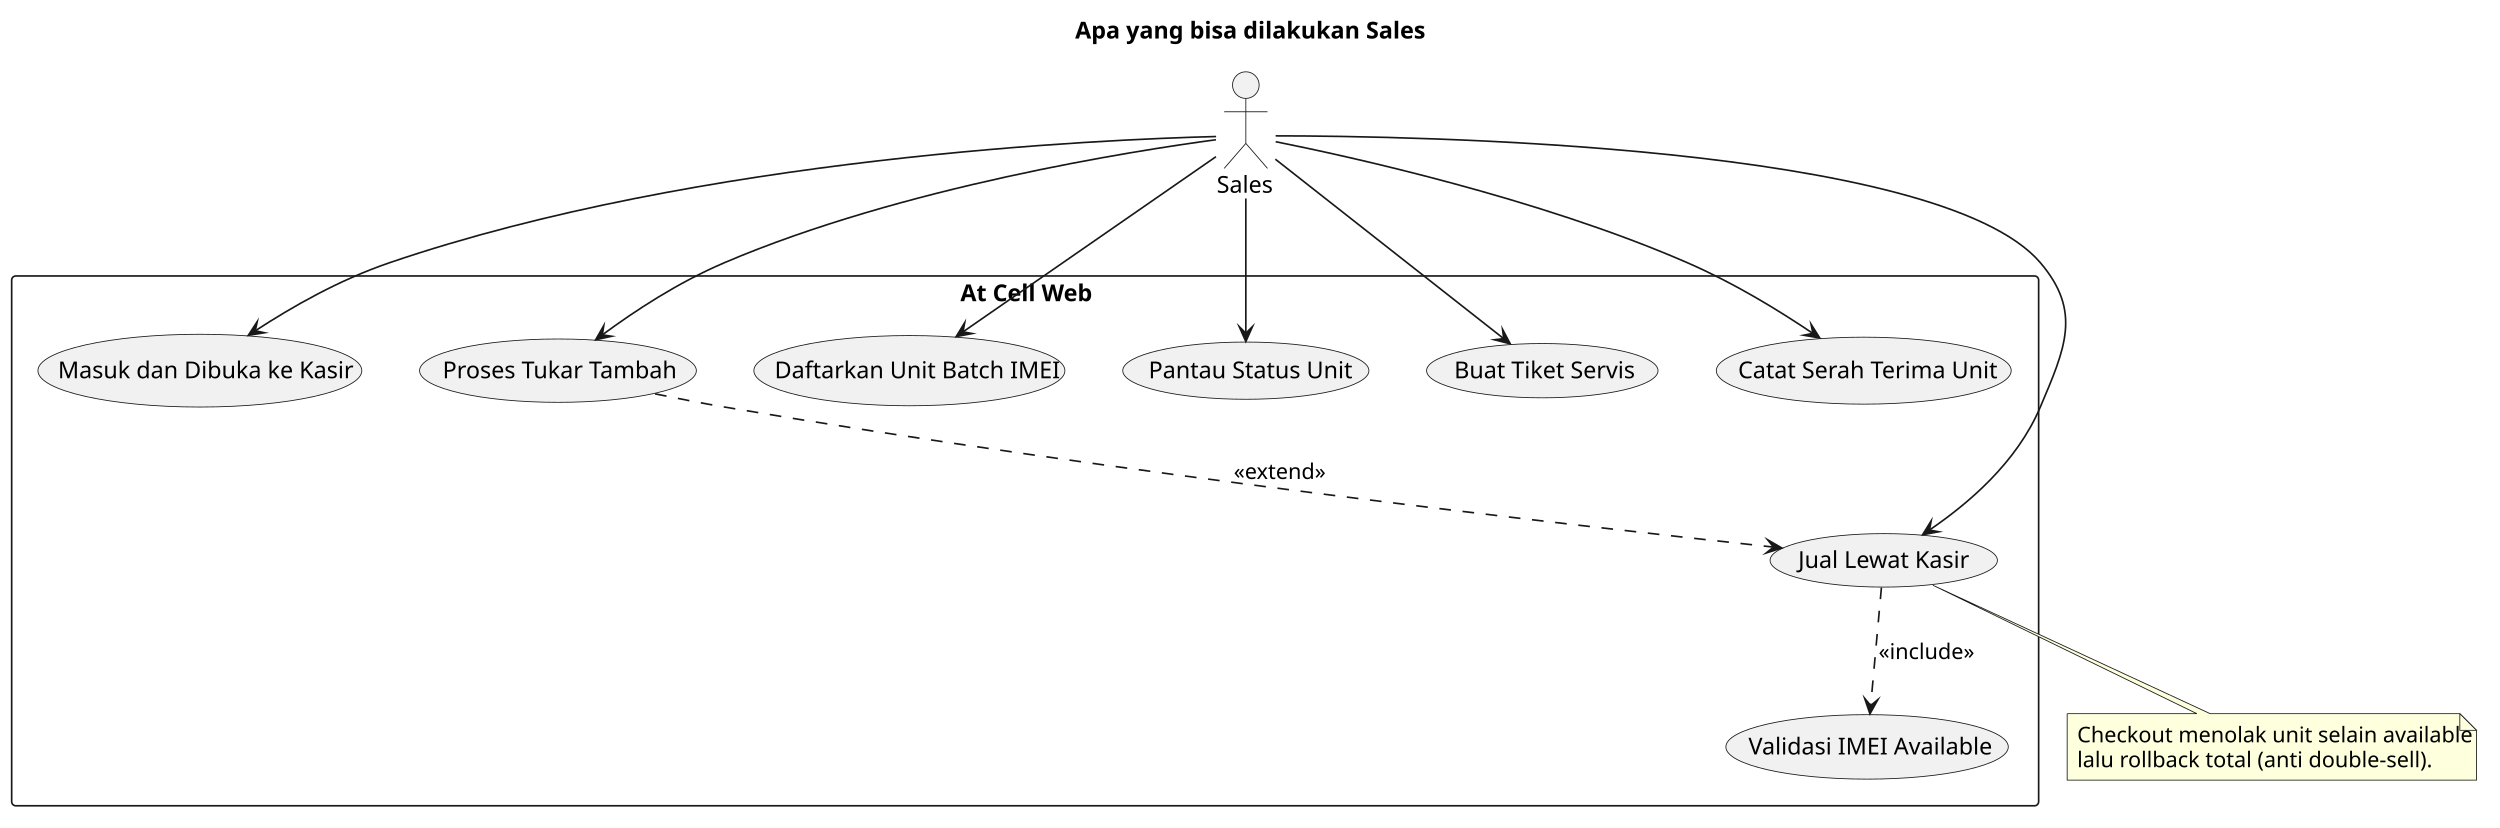
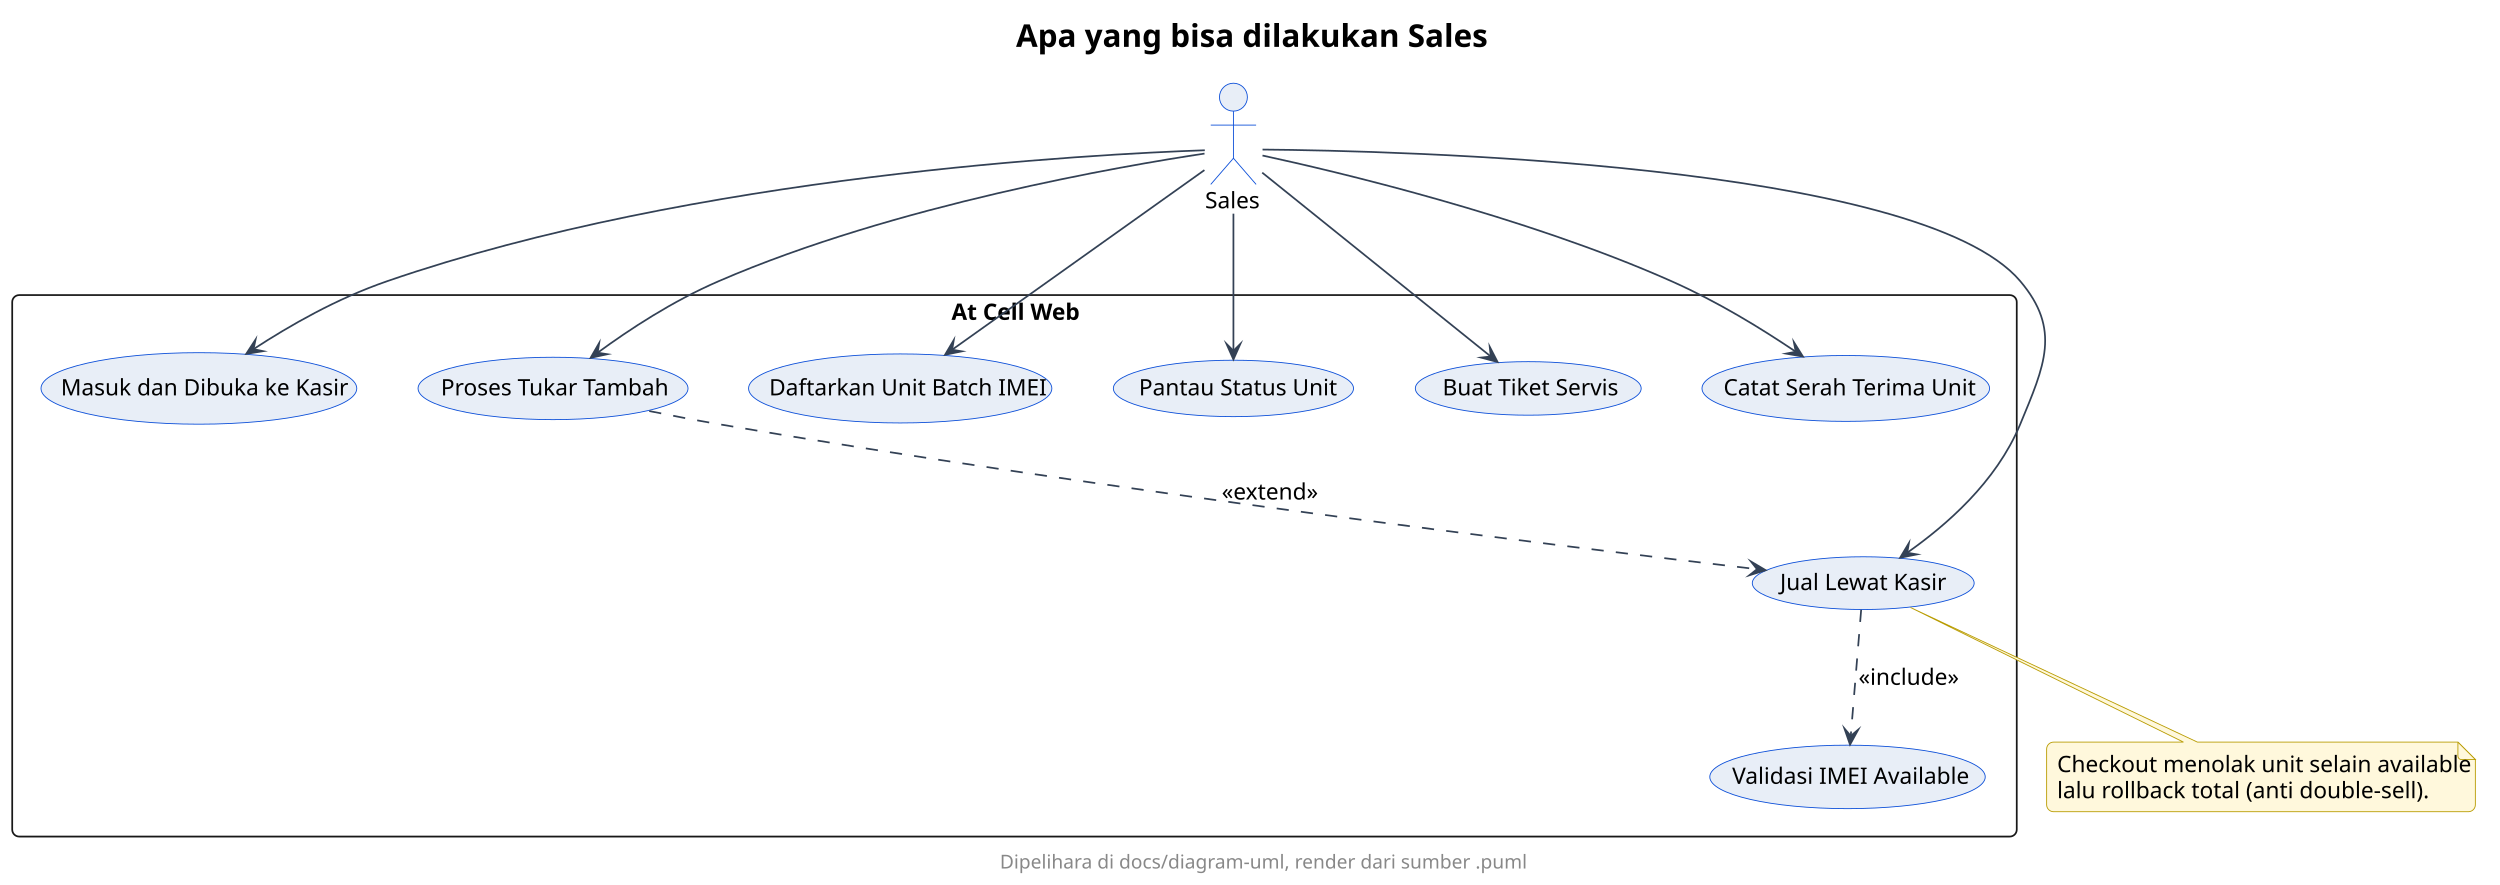
- <svg xmlns="http://www.w3.org/2000/svg" contentStyleType="text/css" data-diagram-type="DESCRIPTION" height="497px" preserveAspectRatio="none" style="width:1501px;height:497px;background:#FFFFFF;" version="1.1" viewBox="0 0 1501 497" width="1501px" zoomAndPan="magnify">
+ <svg xmlns="http://www.w3.org/2000/svg" contentStyleType="text/css" data-diagram-type="DESCRIPTION" height="507px" preserveAspectRatio="none" style="width:1433px;height:507px;background:#FFFFFF;" version="1.1" viewBox="0 0 1433 507" width="1433px" zoomAndPan="magnify">
  <defs />
  <g>
-     <g class="title" data-source-line="1">
-       <text fill="#000000" font-family="sans-serif" font-size="14" font-weight="700" lengthAdjust="spacing" textLength="203.861" x="645.507" y="23.132">Apa yang bisa dilakukan Sales</text>
+     <g class="title" data-source-line="2">
+       <text fill="#000000" font-family="sans-serif" font-size="18" font-weight="700" lengthAdjust="spacing" textLength="262.107" x="582.384" y="26.884">Apa yang bisa dilakukan Sales</text>
    </g>
-     <g class="cluster" data-qualified-name="At Cell Web" data-source-line="3" id="ent0002">
-       <rect fill="none" height="318.1" rx="2.5" ry="2.5" style="stroke:#181818;stroke-width:1;" width="1217" x="7" y="165.699" />
-       <text fill="#000000" font-family="sans-serif" font-size="14" font-weight="700" lengthAdjust="spacing" textLength="77.779" x="576.61" y="180.831">At Cell Web</text>
+     <g class="cluster" data-qualified-name="At Cell Web" data-source-line="4" id="ent0002">
+       <rect fill="none" height="310.37" rx="4" ry="4" style="stroke:#181818;stroke-width:1;" width="1149" x="7" y="169.148" />
+       <text fill="#000000" font-family="sans-serif" font-size="13" font-weight="700" lengthAdjust="spacing" textLength="72.224" x="545.388" y="183.342">At Cell Web</text>
    </g>
-     <g class="entity" data-qualified-name="At Cell Web.MasukKasir" data-source-line="4" id="ent0003">
-       <ellipse cx="120.003" cy="222.545" fill="#F1F1F1" rx="97.233" ry="21.847" style="stroke:#181818;stroke-width:0.5;" />
-       <text fill="#000000" font-family="sans-serif" font-size="14" lengthAdjust="spacing" textLength="170.413" x="34.797" y="227.095">Masuk dan Dibuka ke Kasir</text>
+     <g class="entity" data-qualified-name="At Cell Web.MasukKasir" data-source-line="5" id="ent0003">
+       <ellipse cx="114.002" cy="222.649" fill="#E8EEF7" rx="90.502" ry="20.5" style="stroke:#0B4ED8;stroke-width:0.5;" />
+       <text fill="#000000" font-family="sans-serif" font-size="13" lengthAdjust="spacing" textLength="158.241" x="34.882" y="226.623">Masuk dan Dibuka ke Kasir</text>
    </g>
-     <g class="entity" data-qualified-name="At Cell Web.JualKasir" data-source-line="5" id="ent0004">
-       <ellipse cx="1130.999" cy="336.438" fill="#F1F1F1" rx="68.249" ry="16.05" style="stroke:#181818;stroke-width:0.5;" />
-       <text fill="#000000" font-family="sans-serif" font-size="14" lengthAdjust="spacing" textLength="102.717" x="1079.641" y="340.988">Jual Lewat Kasir</text>
+     <g class="entity" data-qualified-name="At Cell Web.JualKasir" data-source-line="6" id="ent0004">
+       <ellipse cx="1067.999" cy="334.256" fill="#E8EEF7" rx="63.589" ry="15.118" style="stroke:#0B4ED8;stroke-width:0.5;" />
+       <text fill="#000000" font-family="sans-serif" font-size="13" lengthAdjust="spacing" textLength="95.38" x="1020.309" y="338.23">Jual Lewat Kasir</text>
    </g>
-     <g class="entity" data-qualified-name="At Cell Web.ValidasiIMEI" data-source-line="6" id="ent0005">
-       <ellipse cx="1120.997" cy="448.436" fill="#F1F1F1" rx="84.787" ry="19.358" style="stroke:#181818;stroke-width:0.5;" />
-       <text fill="#000000" font-family="sans-serif" font-size="14" lengthAdjust="spacing" textLength="142.399" x="1049.798" y="452.985">Validasi IMEI Available</text>
+     <g class="entity" data-qualified-name="At Cell Web.ValidasiIMEI" data-source-line="7" id="ent0005">
+       <ellipse cx="1058.995" cy="445.327" fill="#E8EEF7" rx="78.945" ry="18.189" style="stroke:#0B4ED8;stroke-width:0.5;" />
+       <text fill="#000000" font-family="sans-serif" font-size="13" lengthAdjust="spacing" textLength="132.228" x="992.881" y="449.302">Validasi IMEI Available</text>
    </g>
-     <g class="entity" data-qualified-name="At Cell Web.TukarTambah" data-source-line="7" id="ent0006">
-       <ellipse cx="335.004" cy="222.548" fill="#F1F1F1" rx="83.094" ry="19.019" style="stroke:#181818;stroke-width:0.5;" />
-       <text fill="#000000" font-family="sans-serif" font-size="14" lengthAdjust="spacing" textLength="138.496" x="265.756" y="227.097">Proses Tukar Tambah</text>
+     <g class="entity" data-qualified-name="At Cell Web.TukarTambah" data-source-line="8" id="ent0006">
+       <ellipse cx="317.003" cy="222.653" fill="#E8EEF7" rx="77.373" ry="17.875" style="stroke:#0B4ED8;stroke-width:0.5;" />
+       <text fill="#000000" font-family="sans-serif" font-size="13" lengthAdjust="spacing" textLength="128.603" x="252.701" y="226.627">Proses Tukar Tambah</text>
    </g>
-     <g class="entity" data-qualified-name="At Cell Web.DaftarBatch" data-source-line="8" id="ent0007">
-       <ellipse cx="545.996" cy="222.544" fill="#F1F1F1" rx="93.376" ry="21.075" style="stroke:#181818;stroke-width:0.5;" />
-       <text fill="#000000" font-family="sans-serif" font-size="14" lengthAdjust="spacing" textLength="161.841" x="465.076" y="227.093">Daftarkan Unit Batch IMEI</text>
+     <g class="entity" data-qualified-name="At Cell Web.DaftarBatch" data-source-line="9" id="ent0007">
+       <ellipse cx="516.001" cy="222.652" fill="#E8EEF7" rx="86.921" ry="19.784" style="stroke:#0B4ED8;stroke-width:0.5;" />
+       <text fill="#000000" font-family="sans-serif" font-size="13" lengthAdjust="spacing" textLength="150.281" x="440.861" y="226.627">Daftarkan Unit Batch IMEI</text>
    </g>
-     <g class="entity" data-qualified-name="At Cell Web.PantauUnit" data-source-line="9" id="ent0008">
-       <ellipse cx="747.999" cy="222.548" fill="#F1F1F1" rx="73.899" ry="17.18" style="stroke:#181818;stroke-width:0.5;" />
-       <text fill="#000000" font-family="sans-serif" font-size="14" lengthAdjust="spacing" textLength="116.737" x="689.63" y="227.098">Pantau Status Unit</text>
+     <g class="entity" data-qualified-name="At Cell Web.PantauUnit" data-source-line="10" id="ent0008">
+       <ellipse cx="707.005" cy="222.645" fill="#E8EEF7" rx="68.835" ry="16.167" style="stroke:#0B4ED8;stroke-width:0.5;" />
+       <text fill="#000000" font-family="sans-serif" font-size="13" lengthAdjust="spacing" textLength="108.399" x="652.805" y="226.62">Pantau Status Unit</text>
    </g>
-     <g class="entity" data-qualified-name="At Cell Web.BuatTiket" data-source-line="10" id="ent0009">
-       <ellipse cx="926.005" cy="222.554" fill="#F1F1F1" rx="69.475" ry="16.295" style="stroke:#181818;stroke-width:0.5;" />
-       <text fill="#000000" font-family="sans-serif" font-size="14" lengthAdjust="spacing" textLength="105.814" x="873.098" y="227.103">Buat Tiket Servis</text>
+     <g class="entity" data-qualified-name="At Cell Web.BuatTiket" data-source-line="11" id="ent0009">
+       <ellipse cx="875.997" cy="222.644" fill="#E8EEF7" rx="64.727" ry="15.345" style="stroke:#0B4ED8;stroke-width:0.5;" />
+       <text fill="#000000" font-family="sans-serif" font-size="13" lengthAdjust="spacing" textLength="98.255" x="826.869" y="226.618">Buat Tiket Servis</text>
    </g>
-     <g class="entity" data-qualified-name="At Cell Web.SerahTerima" data-source-line="11" id="ent0010">
-       <ellipse cx="1119.003" cy="222.545" fill="#F1F1F1" rx="88.533" ry="20.107" style="stroke:#181818;stroke-width:0.5;" />
-       <text fill="#000000" font-family="sans-serif" font-size="14" lengthAdjust="spacing" textLength="150.944" x="1043.531" y="227.095">Catat Serah Terima Unit</text>
+     <g class="entity" data-qualified-name="At Cell Web.SerahTerima" data-source-line="12" id="ent0010">
+       <ellipse cx="1058.003" cy="222.653" fill="#E8EEF7" rx="82.423" ry="18.885" style="stroke:#0B4ED8;stroke-width:0.5;" />
+       <text fill="#000000" font-family="sans-serif" font-size="13" lengthAdjust="spacing" textLength="140.163" x="987.922" y="226.627">Catat Serah Terima Unit</text>
    </g>
-     <g class="entity" data-qualified-name="S" data-source-line="2" id="ent0001">
-       <ellipse cx="748" cy="51.099" fill="#F1F1F1" rx="8" ry="8" style="stroke:#181818;stroke-width:0.5;" />
-       <path d="M748,59.099 L748,86.099 M735,67.099 L761,67.099 M748,86.099 L735,101.099 M748,86.099 L761,101.099" fill="none" style="stroke:#181818;stroke-width:0.5;" />
-       <text fill="#000000" font-family="sans-serif" font-size="14" lengthAdjust="spacing" textLength="35.02" x="730.49" y="115.731">Sales</text>
+     <g class="entity" data-qualified-name="S" data-source-line="3" id="ent0001">
+       <ellipse cx="707" cy="55.698" fill="#E8EEF7" rx="8" ry="8" style="stroke:#0B4ED8;stroke-width:0.5;" />
+       <path d="M707,63.698 L707,90.698 M694,71.698 L720,71.698 M707,90.698 L694,105.698 M707,90.698 L720,105.698" fill="none" style="stroke:#0B4ED8;stroke-width:0.5;" />
+       <text fill="#000000" font-family="sans-serif" font-size="13" lengthAdjust="spacing" textLength="32.519" x="690.74" y="119.392">Sales</text>
    </g>
-     <g class="entity" data-qualified-name="GMN20" data-source-line="23" id="ent0021">
-       <path d="M1241.13,428.489 L1241.13,468.386 A0,0 0 0 0 1241.13,468.386 L1486.875,468.386 A0,0 0 0 0 1486.875,468.386 L1486.875,438.489 L1476.875,428.489 L1326.98,428.489 L1160.51,351.379 L1318.98,428.489 L1241.13,428.489 A0,0 0 0 0 1241.13,428.489" fill="#FEFFDD" style="stroke:#181818;stroke-width:0.5;" />
-       <path d="M1476.875,428.489 L1476.875,438.489 L1486.875,438.489 L1476.875,428.489" fill="#FEFFDD" style="stroke:#181818;stroke-width:0.5;" />
-       <text fill="#000000" font-family="sans-serif" font-size="13" lengthAdjust="spacing" textLength="224.745" x="1247.13" y="445.683">Checkout menolak unit selain available</text>
-       <text fill="#000000" font-family="sans-serif" font-size="13" lengthAdjust="spacing" textLength="200.154" x="1247.13" y="460.631">lalu rollback total (anti double-sell).</text>
+     <g class="entity" data-qualified-name="GMN20" data-source-line="24" id="ent0021">
+       <path d="M1173.13,429.378 L1173.13,461.276 A4,4 0 0 0 1177.13,465.276 L1414.875,465.276 A4,4 0 0 0 1418.875,461.276 L1418.875,435.378 L1408.875,425.378 L1259.55,425.378 L1095.05,348.198 L1251.55,425.378 L1177.13,425.378 A4,4 0 0 0 1173.13,429.378" fill="#FFF8DC" style="stroke:#B89B00;stroke-width:0.5;" />
+       <path d="M1408.875,425.378 L1408.875,433.378 A2,2 0 0 0 1410.875,435.378 L1418.875,435.378 L1408.875,425.378" fill="#FFF8DC" style="stroke:#B89B00;stroke-width:0.5;" />
+       <text fill="#000000" font-family="sans-serif" font-size="13" lengthAdjust="spacing" textLength="224.745" x="1179.13" y="442.572">Checkout menolak unit selain available</text>
+       <text fill="#000000" font-family="sans-serif" font-size="13" lengthAdjust="spacing" textLength="200.154" x="1179.13" y="457.521">lalu rollback total (anti double-sell).</text>
    </g>
-     <g class="link" data-entity-1="ent0001" data-entity-2="ent0003" data-link-type="dependency" data-source-line="13" id="lnk11">
-       <path d="M730.15,81.969 C663.1,83.659 420.55,94.069 234,157.699 C203.3,168.169 175.522,184.144 153.272,198.604" fill="none" id="S-to-MasukKasir" style="stroke:#181818;stroke-width:1;" />
-       <polygon fill="#181818" points="149.08,201.329,158.806,199.778,153.272,198.604,154.447,193.07,149.08,201.329" style="stroke:#181818;stroke-width:1;stroke-linejoin:miter;stroke-miterlimit:10;" />
+     <g class="link" data-entity-1="ent0001" data-entity-2="ent0003" data-link-type="dependency" data-source-line="14" id="lnk11">
+       <path d="M690.59,86.128 C627.93,88.298 398.4,100.228 222,161.148 C192.75,171.248 166.423,186.404 145.323,200.114" fill="none" id="S-to-MasukKasir" style="stroke:#334155;stroke-width:1;" />
+       <polygon fill="#334155" points="141.13,202.838,150.856,201.289,145.323,200.114,146.497,194.581,141.13,202.838" style="stroke:#334155;stroke-width:1;stroke-linejoin:miter;stroke-miterlimit:10;" />
    </g>
-     <g class="link" data-entity-1="ent0001" data-entity-2="ent0004" data-link-type="dependency" data-source-line="14" id="lnk12">
-       <path d="M765.9,81.569 C845.27,81.619 1164.11,86.329 1225,157.699 C1250.01,187.009 1240.03,208.919 1225,244.389 C1210.73,278.079 1181.358,302.577 1158.458,318.228" fill="none" id="S-to-JualKasir" style="stroke:#181818;stroke-width:1;" />
-       <polygon fill="#181818" points="1154.33,321.049,1164.017,319.273,1158.458,318.228,1159.504,312.668,1154.33,321.049" style="stroke:#181818;stroke-width:1;stroke-linejoin:miter;stroke-miterlimit:10;" />
+     <g class="link" data-entity-1="ent0001" data-entity-2="ent0004" data-link-type="dependency" data-source-line="15" id="lnk12">
+       <path d="M723.69,85.728 C798.34,86.398 1100.55,93.278 1158,161.148 C1181.55,188.958 1171.94,209.468 1158,243.148 C1144.13,276.648 1115.186,301.326 1093.226,316.816" fill="none" id="S-to-JualKasir" style="stroke:#334155;stroke-width:1;" />
+       <polygon fill="#334155" points="1089.14,319.698,1098.8,317.779,1093.226,316.816,1094.189,311.242,1089.14,319.698" style="stroke:#334155;stroke-width:1;stroke-linejoin:miter;stroke-miterlimit:10;" />
    </g>
-     <g class="link" data-entity-1="ent0001" data-entity-2="ent0006" data-link-type="dependency" data-source-line="15" id="lnk13">
-       <path d="M730.05,83.899 C681.08,90.479 541.73,112.159 435,157.699 C406.58,169.829 381.158,186.696 361.648,201.046" fill="none" id="S-to-TukarTambah" style="stroke:#181818;stroke-width:1;" />
-       <polygon fill="#181818" points="357.62,204.009,367.24,201.898,361.648,201.046,362.5,195.454,357.62,204.009" style="stroke:#181818;stroke-width:1;stroke-linejoin:miter;stroke-miterlimit:10;" />
+     <g class="link" data-entity-1="ent0001" data-entity-2="ent0006" data-link-type="dependency" data-source-line="16" id="lnk13">
+       <path d="M690.42,88.028 C644.58,94.928 512.9,117.438 412,161.148 C385.09,172.798 361.14,188.623 342.57,202.162" fill="none" id="S-to-TukarTambah" style="stroke:#334155;stroke-width:1;" />
+       <polygon fill="#334155" points="338.53,205.108,348.159,203.038,342.57,202.162,343.446,196.574,338.53,205.108" style="stroke:#334155;stroke-width:1;stroke-linejoin:miter;stroke-miterlimit:10;" />
    </g>
-     <g class="link" data-entity-1="ent0001" data-entity-2="ent0007" data-link-type="dependency" data-source-line="16" id="lnk14">
-       <path d="M730.07,94.069 C694.83,118.469 620.401,170.022 578.201,199.242" fill="none" id="S-to-DaftarBatch" style="stroke:#181818;stroke-width:1;" />
-       <polygon fill="#181818" points="574.09,202.089,583.766,200.254,578.201,199.242,579.212,193.677,574.09,202.089" style="stroke:#181818;stroke-width:1;stroke-linejoin:miter;stroke-miterlimit:10;" />
+     <g class="link" data-entity-1="ent0001" data-entity-2="ent0007" data-link-type="dependency" data-source-line="17" id="lnk14">
+       <path d="M690.38,97.498 C656.98,121.278 585.583,172.108 545.773,200.448" fill="none" id="S-to-DaftarBatch" style="stroke:#334155;stroke-width:1;" />
+       <polygon fill="#334155" points="541.7,203.348,551.352,201.387,545.773,200.448,546.712,194.87,541.7,203.348" style="stroke:#334155;stroke-width:1;stroke-linejoin:miter;stroke-miterlimit:10;" />
    </g>
-     <g class="link" data-entity-1="ent0001" data-entity-2="ent0008" data-link-type="dependency" data-source-line="17" id="lnk15">
-       <path d="M748,119.139 C748,147.139 748,179.069 748,200.059" fill="none" id="S-to-PantauUnit" style="stroke:#181818;stroke-width:1;" />
-       <polygon fill="#181818" points="748,205.059,752,196.059,748,200.059,744,196.059,748,205.059" style="stroke:#181818;stroke-width:1;stroke-linejoin:miter;stroke-miterlimit:10;" />
+     <g class="link" data-entity-1="ent0001" data-entity-2="ent0008" data-link-type="dependency" data-source-line="18" id="lnk15">
+       <path d="M707,122.468 C707,149.838 707,180.818 707,201.058" fill="none" id="S-to-PantauUnit" style="stroke:#334155;stroke-width:1;" />
+       <polygon fill="#334155" points="707,206.058,711,197.058,707,201.058,703,197.058,707,206.058" style="stroke:#334155;stroke-width:1;stroke-linejoin:miter;stroke-miterlimit:10;" />
    </g>
-     <g class="link" data-entity-1="ent0001" data-entity-2="ent0009" data-link-type="dependency" data-source-line="18" id="lnk16">
-       <path d="M765.72,95.579 C799.31,121.979 868.069,176.019 902.809,203.319" fill="none" id="S-to-BuatTiket" style="stroke:#181818;stroke-width:1;" />
-       <polygon fill="#181818" points="906.74,206.409,902.135,197.703,902.809,203.319,897.192,203.993,906.74,206.409" style="stroke:#181818;stroke-width:1;stroke-linejoin:miter;stroke-miterlimit:10;" />
+     <g class="link" data-entity-1="ent0001" data-entity-2="ent0009" data-link-type="dependency" data-source-line="19" id="lnk16">
+       <path d="M723.51,98.958 C755.49,124.678 821.705,177.954 854.514,204.354" fill="none" id="S-to-BuatTiket" style="stroke:#334155;stroke-width:1;" />
+       <polygon fill="#334155" points="858.41,207.488,853.906,198.73,854.514,204.354,848.89,204.963,858.41,207.488" style="stroke:#334155;stroke-width:1;stroke-linejoin:miter;stroke-miterlimit:10;" />
    </g>
-     <g class="link" data-entity-1="ent0001" data-entity-2="ent0010" data-link-type="dependency" data-source-line="19" id="lnk17">
-       <path d="M765.92,85.089 C809.48,93.809 923.92,118.899 1013,157.699 C1041.56,170.139 1067.619,186.181 1088.449,200.171" fill="none" id="S-to-SerahTerima" style="stroke:#181818;stroke-width:1;" />
-       <polygon fill="#181818" points="1092.6,202.959,1087.359,194.62,1088.449,200.171,1082.899,201.261,1092.6,202.959" style="stroke:#181818;stroke-width:1;stroke-linejoin:miter;stroke-miterlimit:10;" />
+     <g class="link" data-entity-1="ent0001" data-entity-2="ent0010" data-link-type="dependency" data-source-line="20" id="lnk17">
+       <path d="M723.66,89.148 C764.68,98.028 873.38,123.548 958,161.148 C985.07,173.168 1009.641,188.367 1029.322,201.607" fill="none" id="S-to-SerahTerima" style="stroke:#334155;stroke-width:1;" />
+       <polygon fill="#334155" points="1033.47,204.398,1028.235,196.056,1029.322,201.607,1023.77,202.693,1033.47,204.398" style="stroke:#334155;stroke-width:1;stroke-linejoin:miter;stroke-miterlimit:10;" />
    </g>
-     <g class="link" data-entity-1="ent0004" data-entity-2="ent0005" data-link-type="dependency" data-source-line="20" id="lnk18">
-       <path d="M1129.61,352.739 C1127.81,372.569 1125.113,402.179 1123.163,423.619" fill="none" id="JualKasir-to-ValidasiIMEI" style="stroke:#181818;stroke-width:1;stroke-dasharray:7,7;" />
-       <polygon fill="#181818" points="1122.71,428.599,1127.509,419.998,1123.163,423.619,1119.542,419.273,1122.71,428.599" style="stroke:#181818;stroke-width:1;stroke-linejoin:miter;stroke-miterlimit:10;" />
-       <text fill="#000000" font-family="sans-serif" font-size="13" lengthAdjust="spacing" textLength="55.656" x="1127.9" y="395.683">«include»</text>
+     <g class="link" data-entity-1="ent0004" data-entity-2="ent0005" data-link-type="dependency" data-source-line="21" id="lnk18">
+       <path d="M1066.82,349.518 C1065.18,369.388 1062.633,400.375 1060.853,421.835" fill="none" id="JualKasir-to-ValidasiIMEI" style="stroke:#334155;stroke-width:1;stroke-dasharray:7,7;" />
+       <polygon fill="#334155" points="1060.44,426.818,1065.17,418.18,1060.853,421.835,1057.198,417.518,1060.44,426.818" style="stroke:#334155;stroke-width:1;stroke-linejoin:miter;stroke-miterlimit:10;" />
+       <text fill="#000000" font-family="sans-serif" font-size="13" lengthAdjust="spacing" textLength="55.656" x="1065.31" y="392.572">«include»</text>
    </g>
-     <g class="link" data-entity-1="ent0006" data-entity-2="ent0004" data-link-type="dependency" data-source-line="21" id="lnk19">
-       <path d="M393.29,236.469 C406.94,239.279 421.45,242.099 435,244.389 C668.39,283.929 943.349,315.352 1064.819,328.472" fill="none" id="TukarTambah-to-JualKasir" style="stroke:#181818;stroke-width:1;stroke-dasharray:7,7;" />
-       <polygon fill="#181818" points="1069.79,329.009,1061.272,324.065,1064.819,328.472,1060.412,332.019,1069.79,329.009" style="stroke:#181818;stroke-width:1;stroke-linejoin:miter;stroke-miterlimit:10;" />
-       <text fill="#000000" font-family="sans-serif" font-size="13" lengthAdjust="spacing" textLength="53.492" x="740.74" y="287.582">«extend»</text>
+     <g class="link" data-entity-1="ent0006" data-entity-2="ent0004" data-link-type="dependency" data-source-line="22" id="lnk19">
+       <path d="M372.14,235.608 C385.18,238.258 399.06,240.928 412,243.148 C633.24,281.008 893.634,312.956 1007.114,326.256" fill="none" id="TukarTambah-to-JualKasir" style="stroke:#334155;stroke-width:1;stroke-dasharray:7,7;" />
+       <polygon fill="#334155" points="1012.08,326.838,1003.607,321.818,1007.114,326.256,1002.676,329.763,1012.08,326.838" style="stroke:#334155;stroke-width:1;stroke-linejoin:miter;stroke-miterlimit:10;" />
+       <text fill="#000000" font-family="sans-serif" font-size="13" lengthAdjust="spacing" textLength="53.492" x="700.3" y="286.342">«extend»</text>
+     </g>
+     <g class="footer" data-source-line="42">
+       <text fill="#888888" font-family="sans-serif" font-size="11" lengthAdjust="spacing" textLength="280.618" x="573.129" y="497.836">Dipelihara di docs/diagram-uml, render dari sumber .puml</text>
    </g>
  </g>
</svg>
